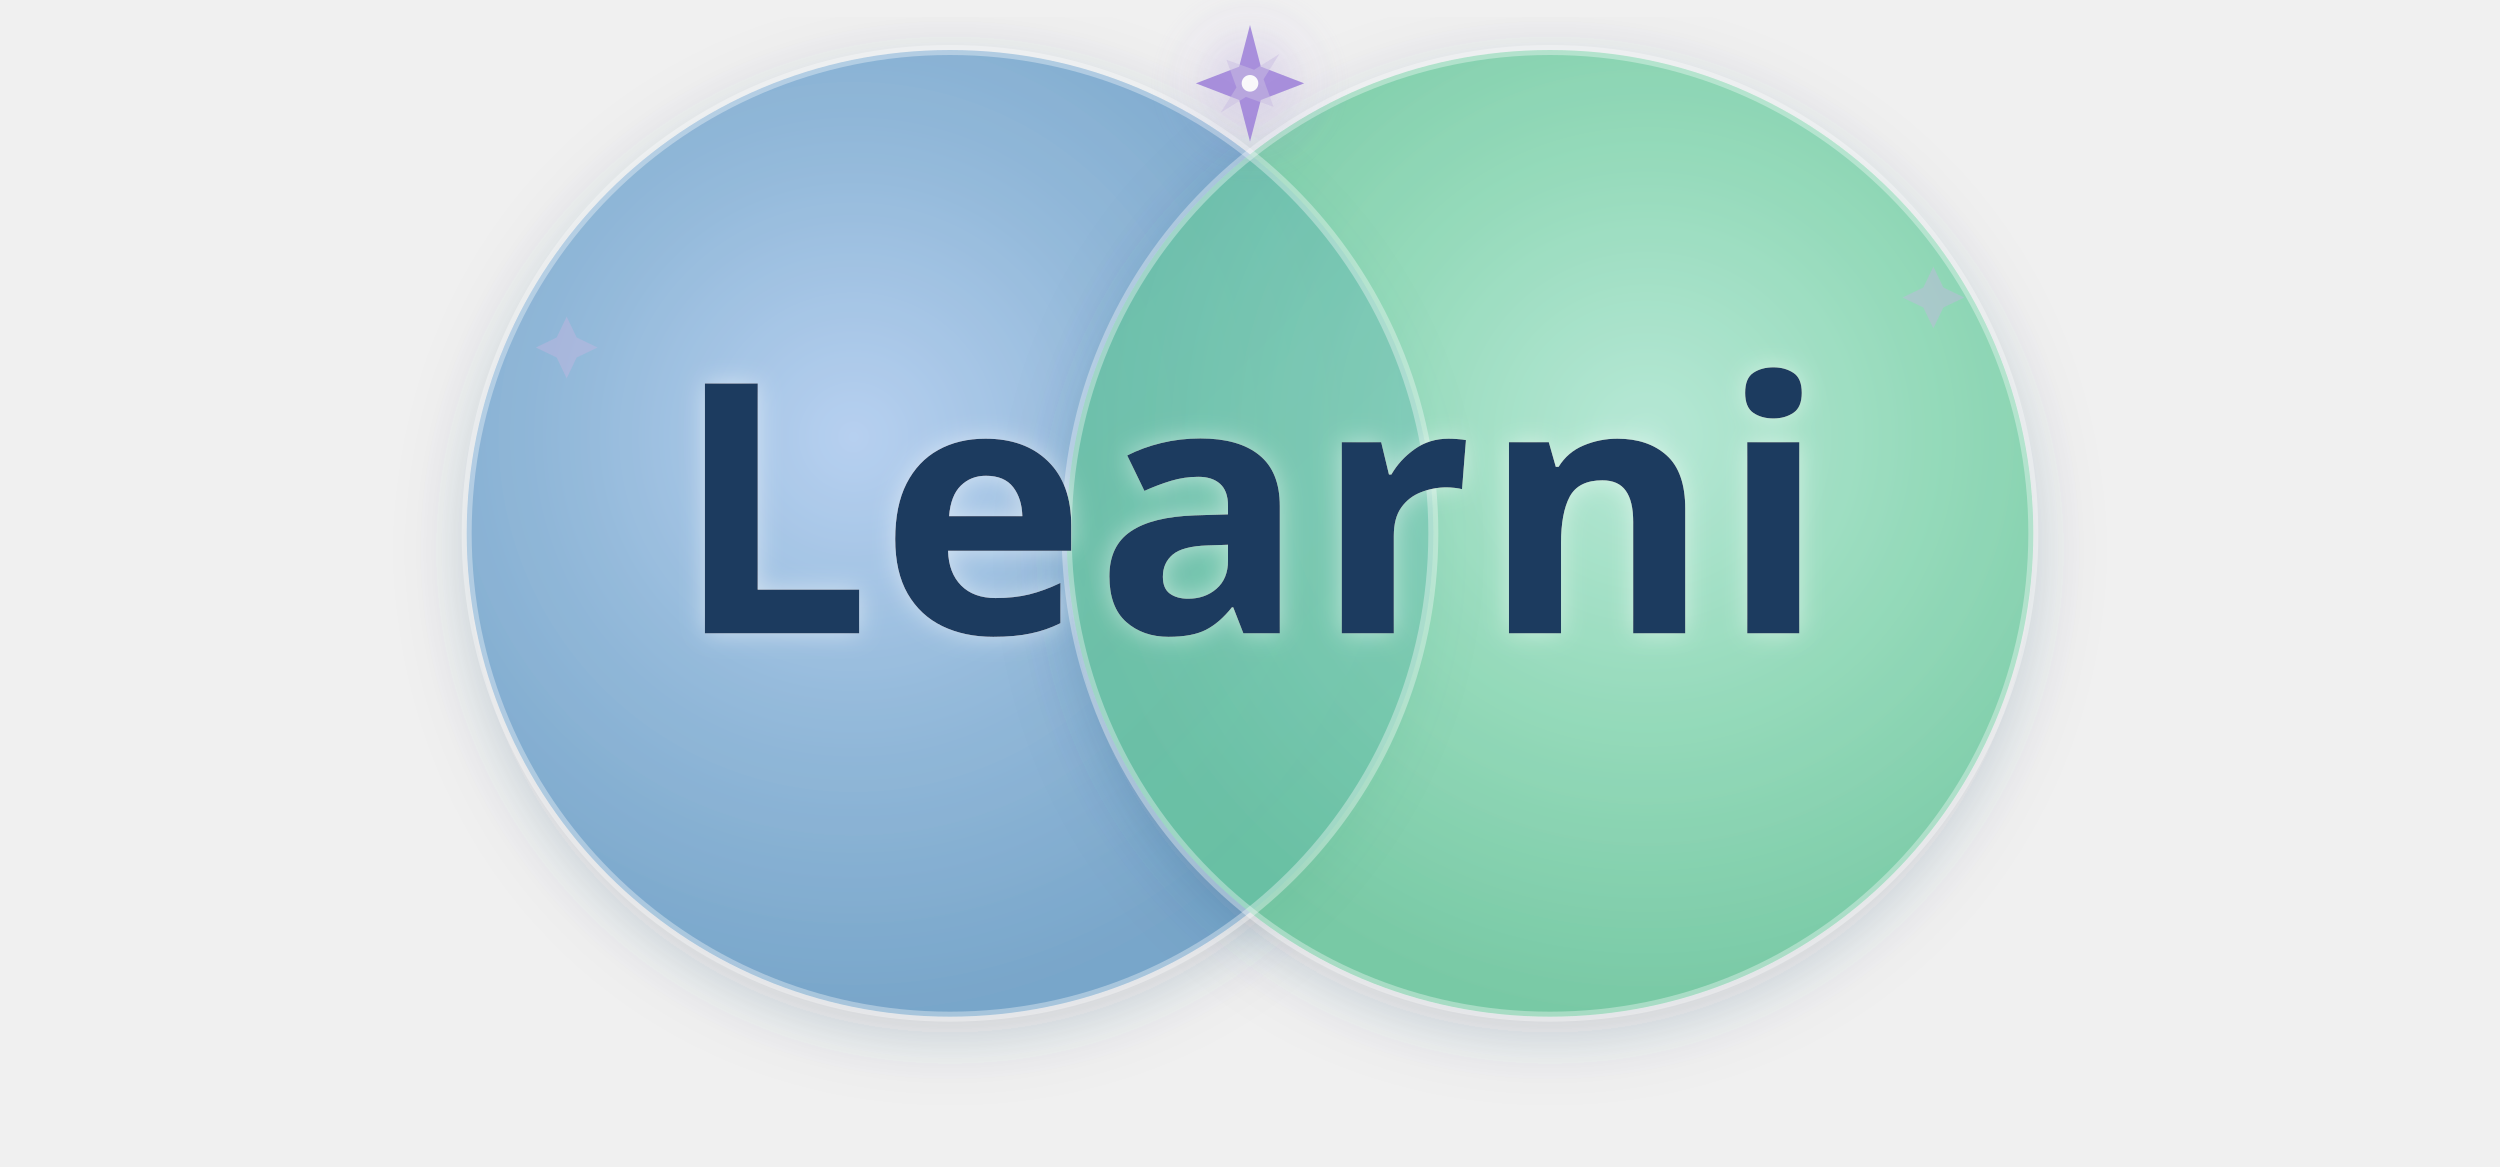
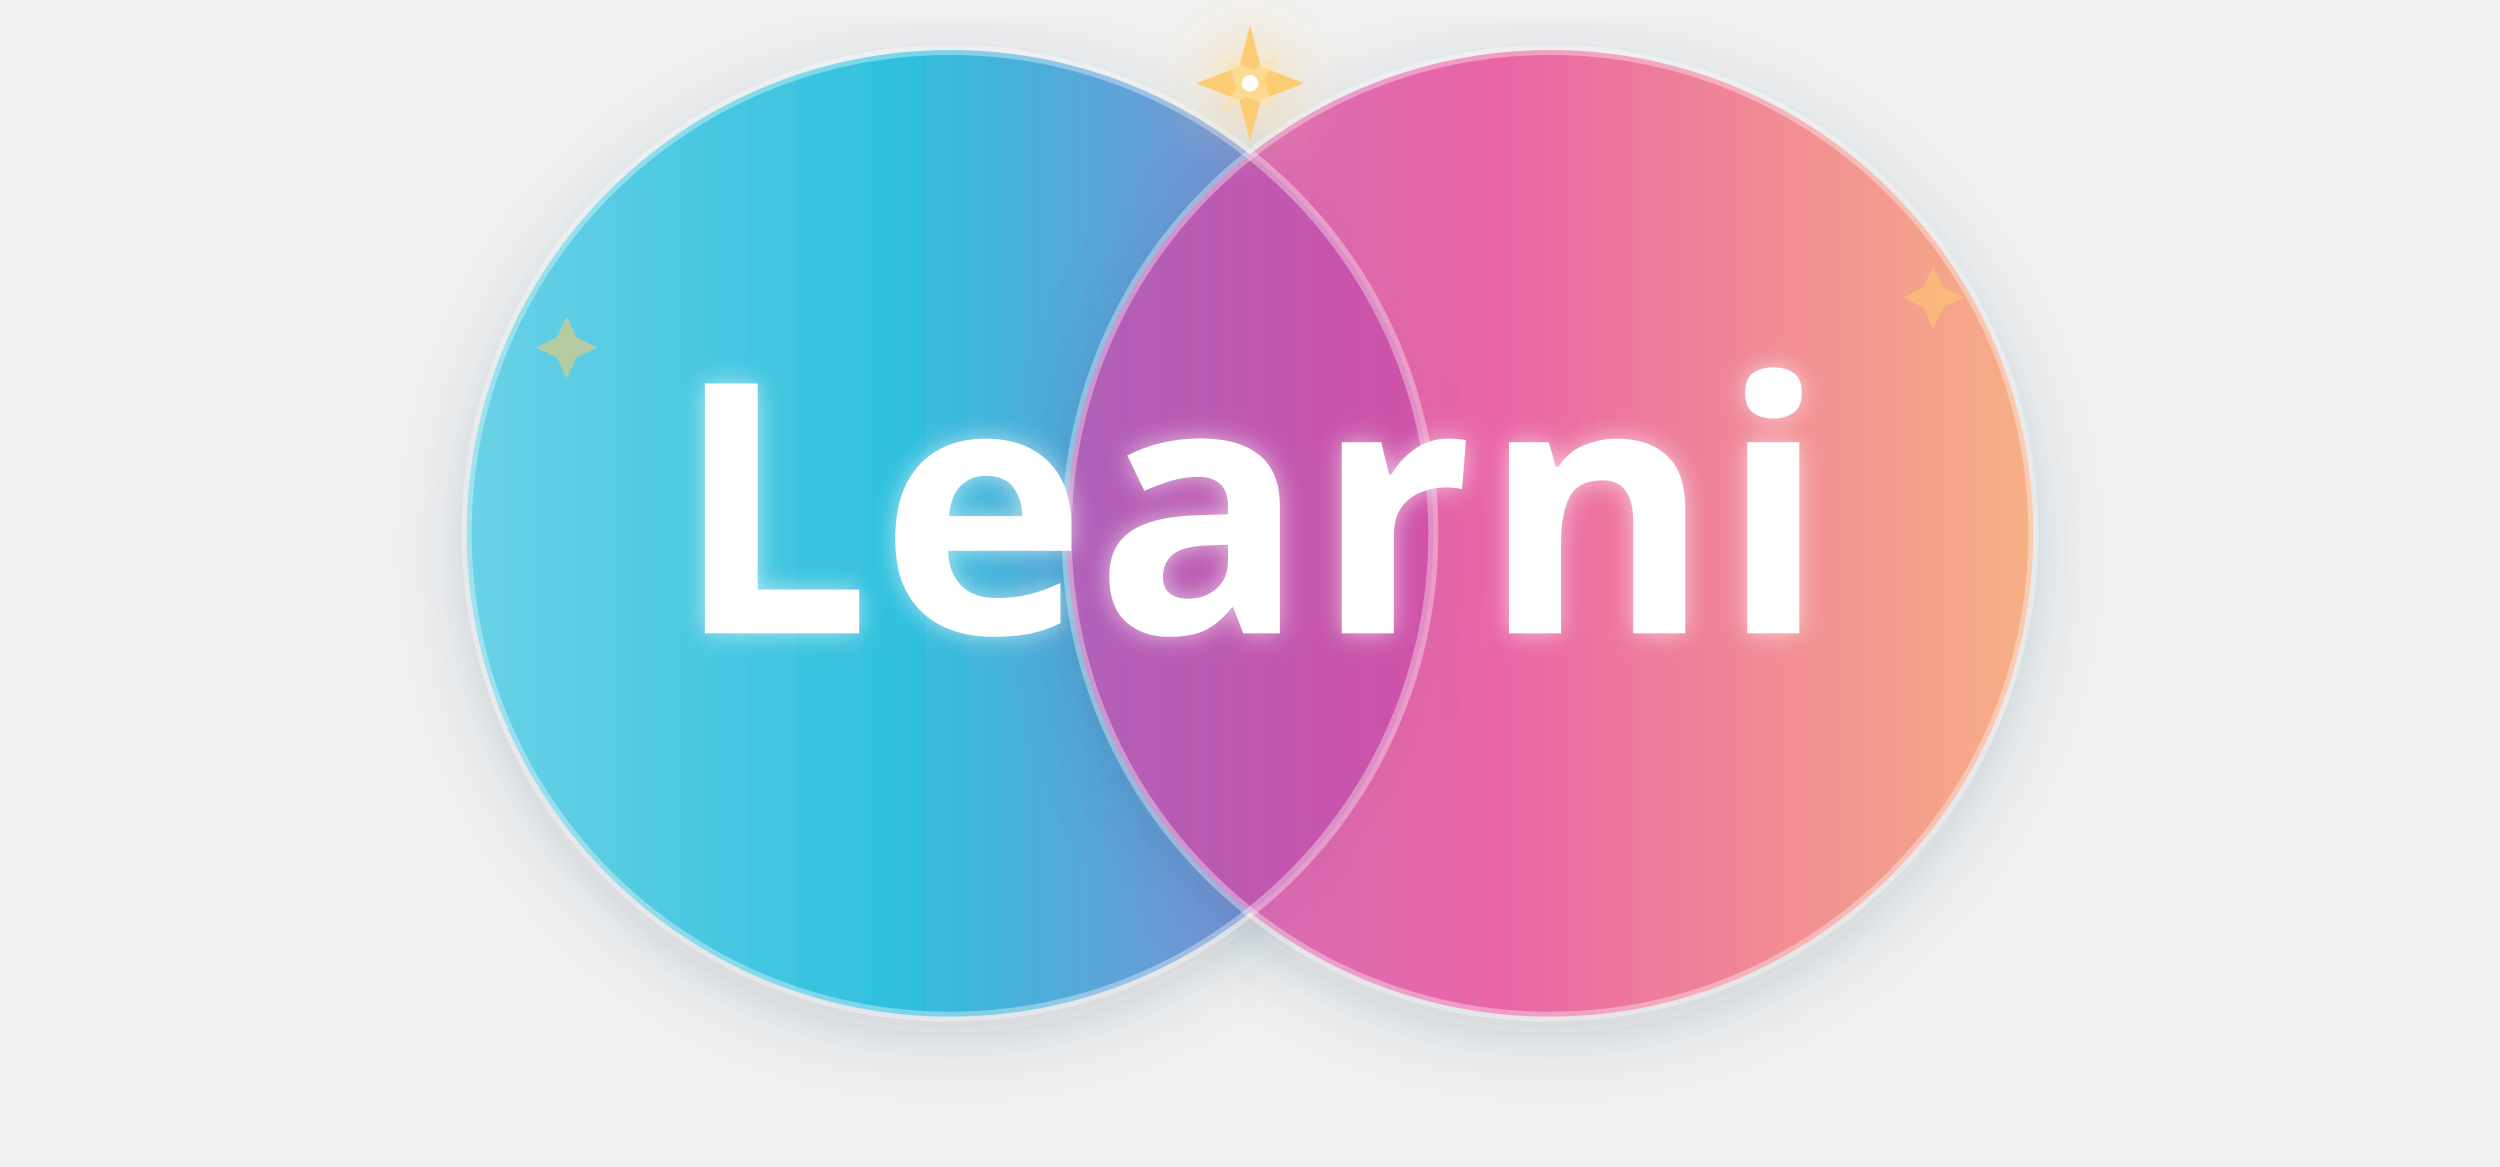
<svg xmlns="http://www.w3.org/2000/svg" viewBox="0 0 300 140" width="300" height="140">
  <defs>
-     <radialGradient id="leftCircle" cx="40%" cy="40%" r="60%">
-       <stop offset="0%" stop-color="#a8c8f0" />
-       <stop offset="50%" stop-color="#7babd4" />
-       <stop offset="100%" stop-color="#5a93c0" />
-     </radialGradient>
-     <radialGradient id="rightCircle" cx="60%" cy="40%" r="60%">
-       <stop offset="0%" stop-color="#a8e6cf" />
-       <stop offset="50%" stop-color="#7dd4ac" />
-       <stop offset="100%" stop-color="#5abf92" />
-     </radialGradient>
-     <linearGradient id="overlapGrad" x1="0%" y1="0%" x2="100%" y2="100%">
-       <stop offset="0%" stop-color="#7babd4" stop-opacity="0.6" />
-       <stop offset="100%" stop-color="#7dd4ac" stop-opacity="0.6" />
+     <linearGradient id="leftCircle" x1="0%" y1="0%" x2="100%" y2="0%">
+       <stop offset="0%" stop-color="#48cae4" />
+       <stop offset="45%" stop-color="#00b4d8" />
+       <stop offset="100%" stop-color="#8e5bc8" />
+     </linearGradient>
+     <linearGradient id="rightCircle" x1="0%" y1="0%" x2="100%" y2="0%">
+       <stop offset="0%" stop-color="#c454b0" />
+       <stop offset="45%" stop-color="#e84393" />
+       <stop offset="100%" stop-color="#f9a06b" />
+     </linearGradient>
+     <linearGradient id="overlapGrad" x1="0%" y1="0%" x2="100%" y2="0%">
+       <stop offset="0%" stop-color="#8e5bc8" stop-opacity="0.65" />
+       <stop offset="100%" stop-color="#c454b0" stop-opacity="0.65" />
    </linearGradient>
    <filter id="softShadow" x="-20%" y="-20%" width="140%" height="140%">
      <feDropShadow dx="0" dy="2" stdDeviation="4" flood-color="#1e3a5f40" />
    </filter>
    <filter id="textGlow">
      <feGaussianBlur in="SourceAlpha" stdDeviation="1.5" result="blur" />
-       <feFlood flood-color="#ffffff" flood-opacity="0.5" result="color" />
+       <feFlood flood-color="#ffffff" flood-opacity="0.6" result="color" />
      <feComposite in="color" in2="blur" operator="in" result="glow" />
      <feMerge>
        <feMergeNode in="glow" />
        <feMergeNode in="SourceGraphic" />
      </feMerge>
    </filter>
    <radialGradient id="starGlow" cx="50%" cy="50%" r="50%">
-       <stop offset="0%" stop-color="#9b7ed8" stop-opacity="0.3" />
-       <stop offset="60%" stop-color="#9b7ed8" stop-opacity="0.06" />
-       <stop offset="100%" stop-color="#9b7ed8" stop-opacity="0" />
+       <stop offset="0%" stop-color="#fdcb6e" stop-opacity="0.4" />
+       <stop offset="60%" stop-color="#fdcb6e" stop-opacity="0.08" />
+       <stop offset="100%" stop-color="#fdcb6e" stop-opacity="0" />
    </radialGradient>
    <clipPath id="clipRight">
      <circle cx="186" cy="64" r="58" />
    </clipPath>
  </defs>
  <circle cx="114" cy="64" r="58" fill="url(#leftCircle)" opacity="0.8" filter="url(#softShadow)" />
  <circle cx="186" cy="64" r="58" fill="url(#rightCircle)" opacity="0.8" filter="url(#softShadow)" />
  <circle cx="114" cy="64" r="58" fill="url(#overlapGrad)" clip-path="url(#clipRight)" opacity="0.5" />
  <circle cx="114" cy="64" r="58" fill="none" stroke="#ffffff" stroke-width="1.2" opacity="0.35" />
  <circle cx="186" cy="64" r="58" fill="none" stroke="#ffffff" stroke-width="1.2" opacity="0.35" />
-   <g opacity="0.85">
+   <g opacity="0.95">
    <circle cx="150" cy="10" r="12" fill="url(#starGlow)" />
-     <path d="M150 3 L151.3 8 L156.5 10 L151.3 12 L150 17 L148.7 12 L143.5 10 L148.7 8 Z" fill="#9b7ed8" />
-     <path d="M150 5 L150.8 8.5 L154 10 L150.8 11.5 L150 15 L149.2 11.5 L146 10 L149.2 8.5 Z" fill="#c4b5e0" opacity="0.5" transform="rotate(45,150,10)" />
+     <path d="M150 3 L151.3 8 L156.5 10 L151.3 12 L150 17 L148.7 12 L143.5 10 L148.7 8 Z" fill="#fdcb6e" />
+     <path d="M150 5 L150.8 8.5 L154 10 L150.8 11.5 L150 15 L149.2 11.5 L146 10 L149.2 8.5 Z" fill="#ffe3a3" opacity="0.6" transform="rotate(45,150,10)" />
    <circle cx="150" cy="10" r="1" fill="#fff" opacity="0.95" />
  </g>
-   <g opacity="0.45">
-     <path d="M68 38 L69.2 40.5 L71.7 41.7 L69.2 42.9 L68 45.4 L66.8 42.9 L64.3 41.7 L66.8 40.5 Z" fill="#c4b5e0" />
-     <path d="M232 32 L233.2 34.5 L235.7 35.7 L233.2 36.9 L232 39.4 L230.8 36.9 L228.3 35.7 L230.8 34.5 Z" fill="#c4b5e0" />
+   <g opacity="0.55">
+     <path d="M68 38 L69.2 40.5 L71.7 41.7 L69.2 42.9 L68 45.4 L66.8 42.9 L64.3 41.7 L66.8 40.5 Z" fill="#fdcb6e" />
+     <path d="M232 32 L233.2 34.5 L235.7 35.7 L233.2 36.9 L232 39.4 L230.8 36.9 L228.3 35.7 L230.8 34.5 Z" fill="#fdcb6e" />
  </g>
-   <text x="150" y="76" text-anchor="middle" font-family="'Caveat', 'Segoe UI', cursive" font-size="42" font-weight="700" fill="#1e3a5f" letter-spacing="1" filter="url(#textGlow)">Learni</text>
+   <text x="150" y="76" text-anchor="middle" font-family="'Caveat', 'Segoe UI', cursive" font-size="42" font-weight="700" fill="#ffffff" letter-spacing="1" filter="url(#textGlow)">Learni</text>
</svg>
